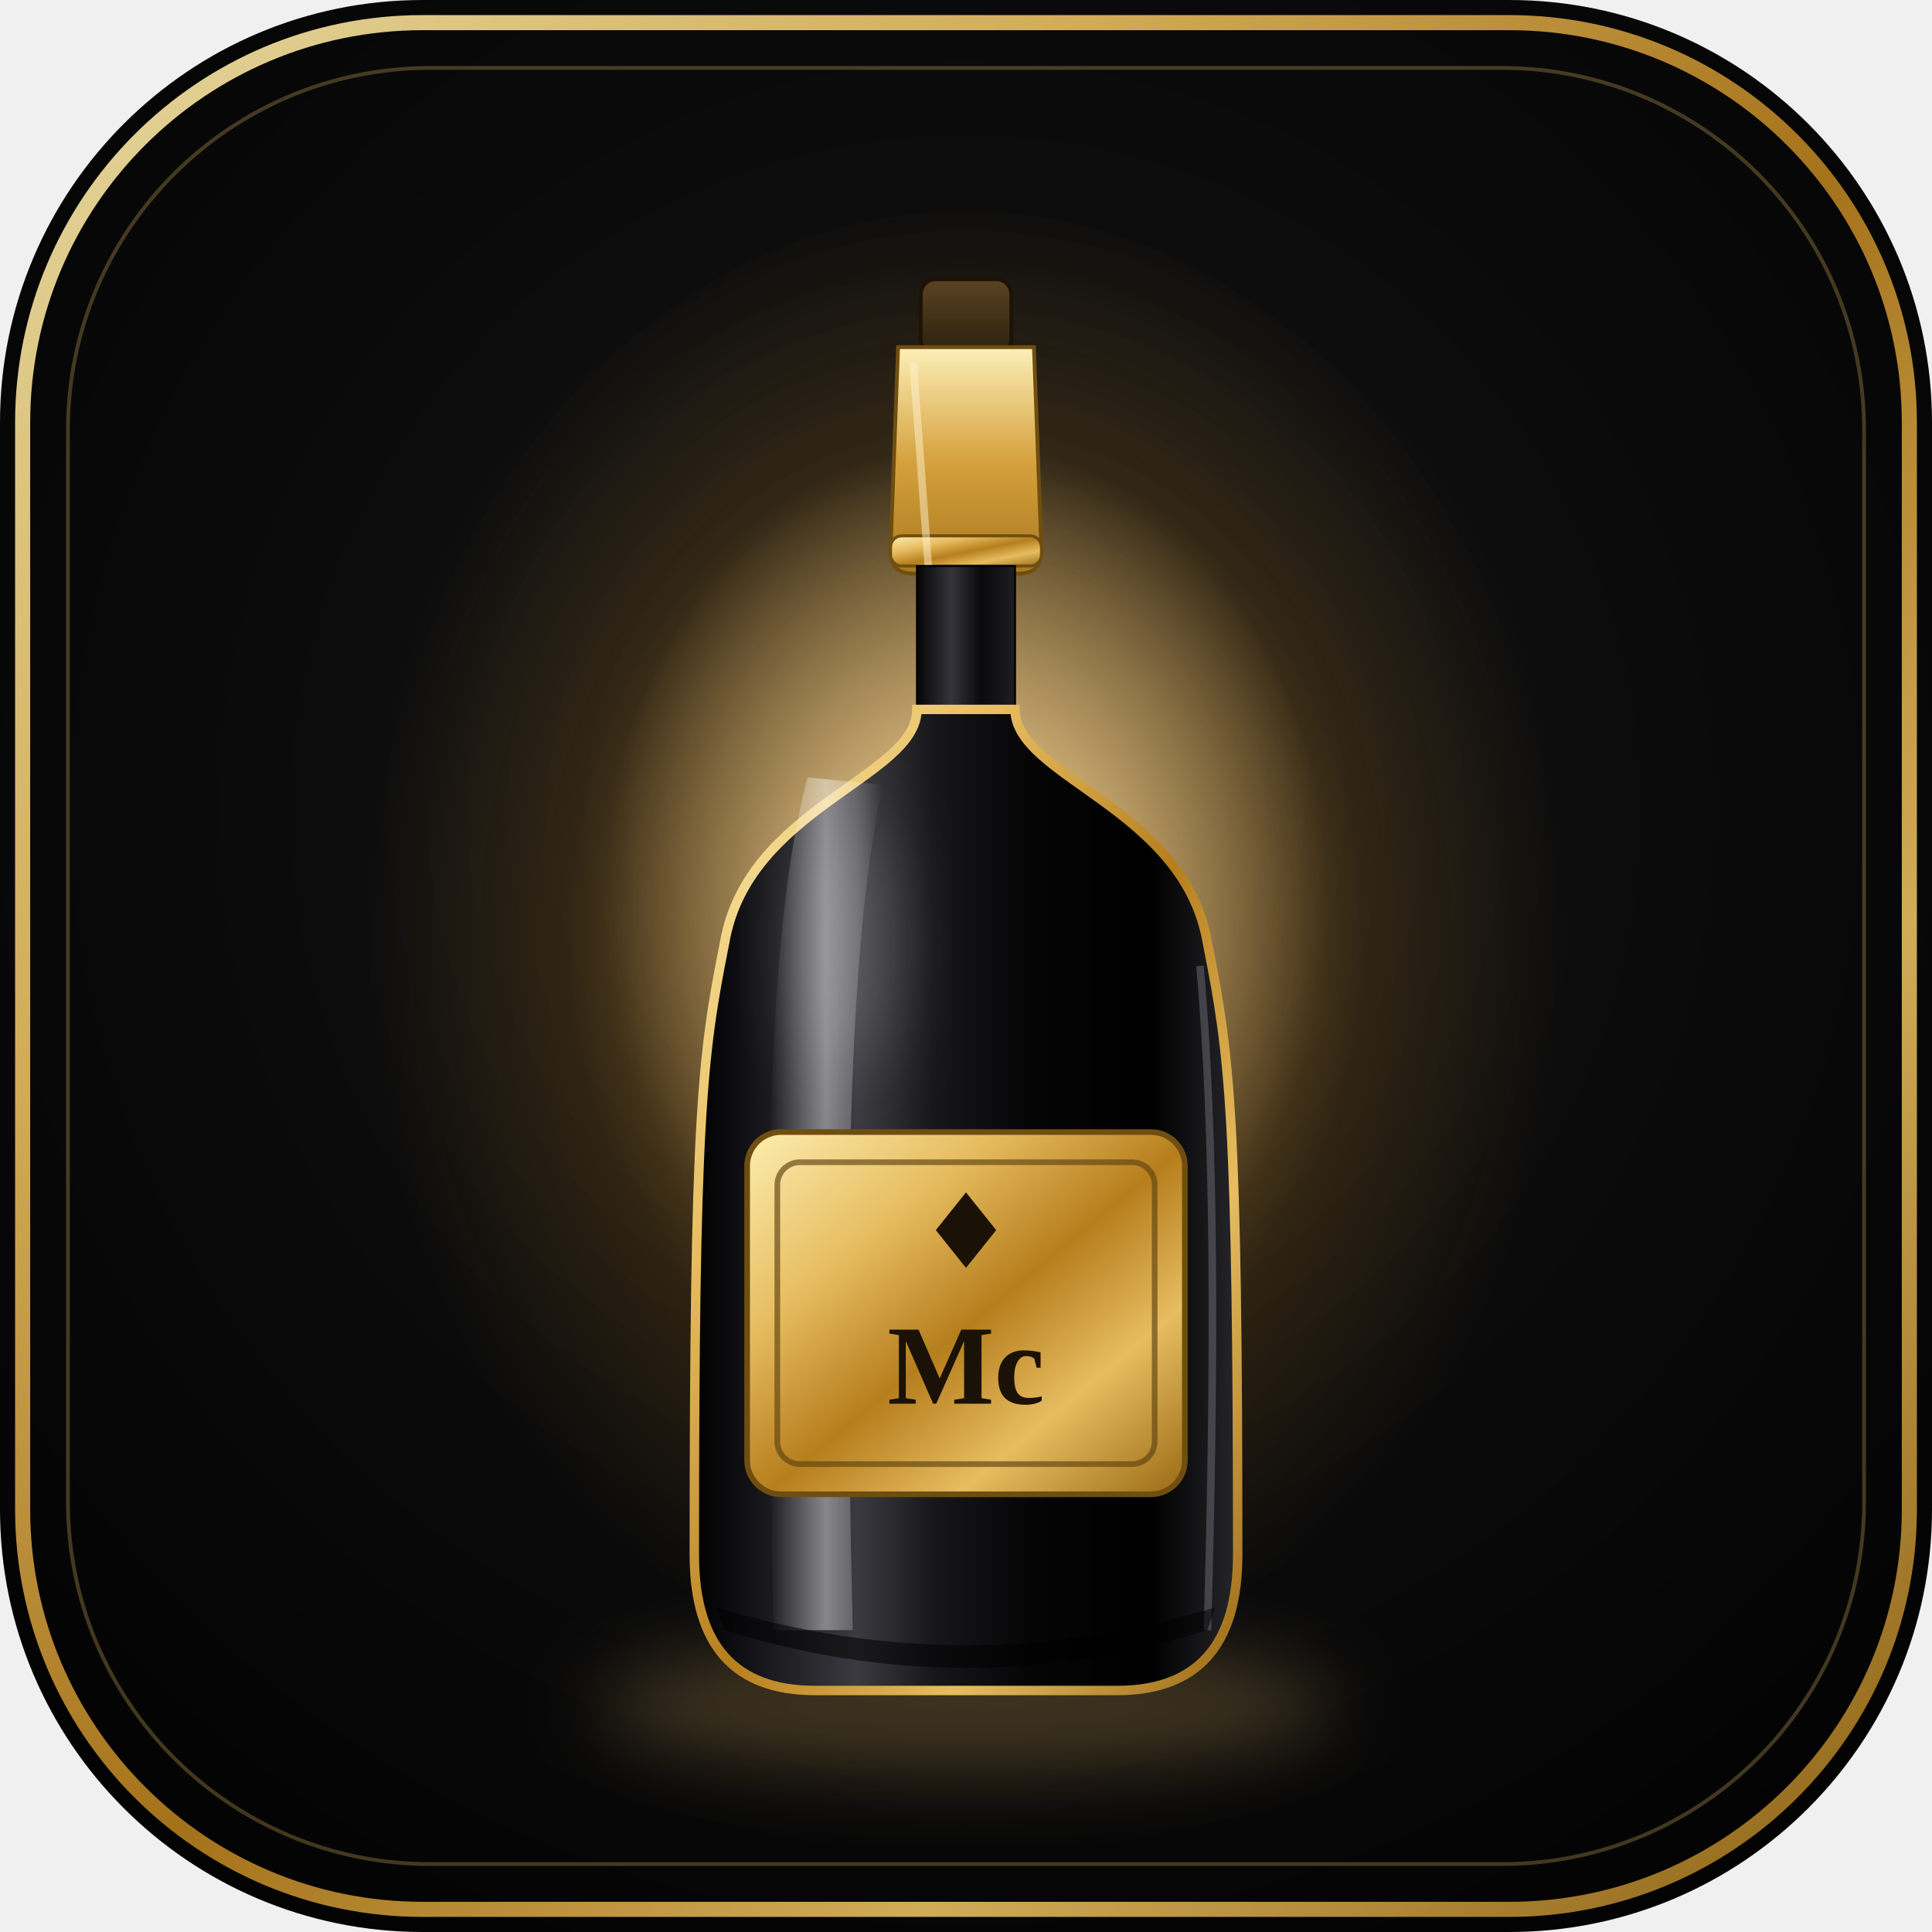
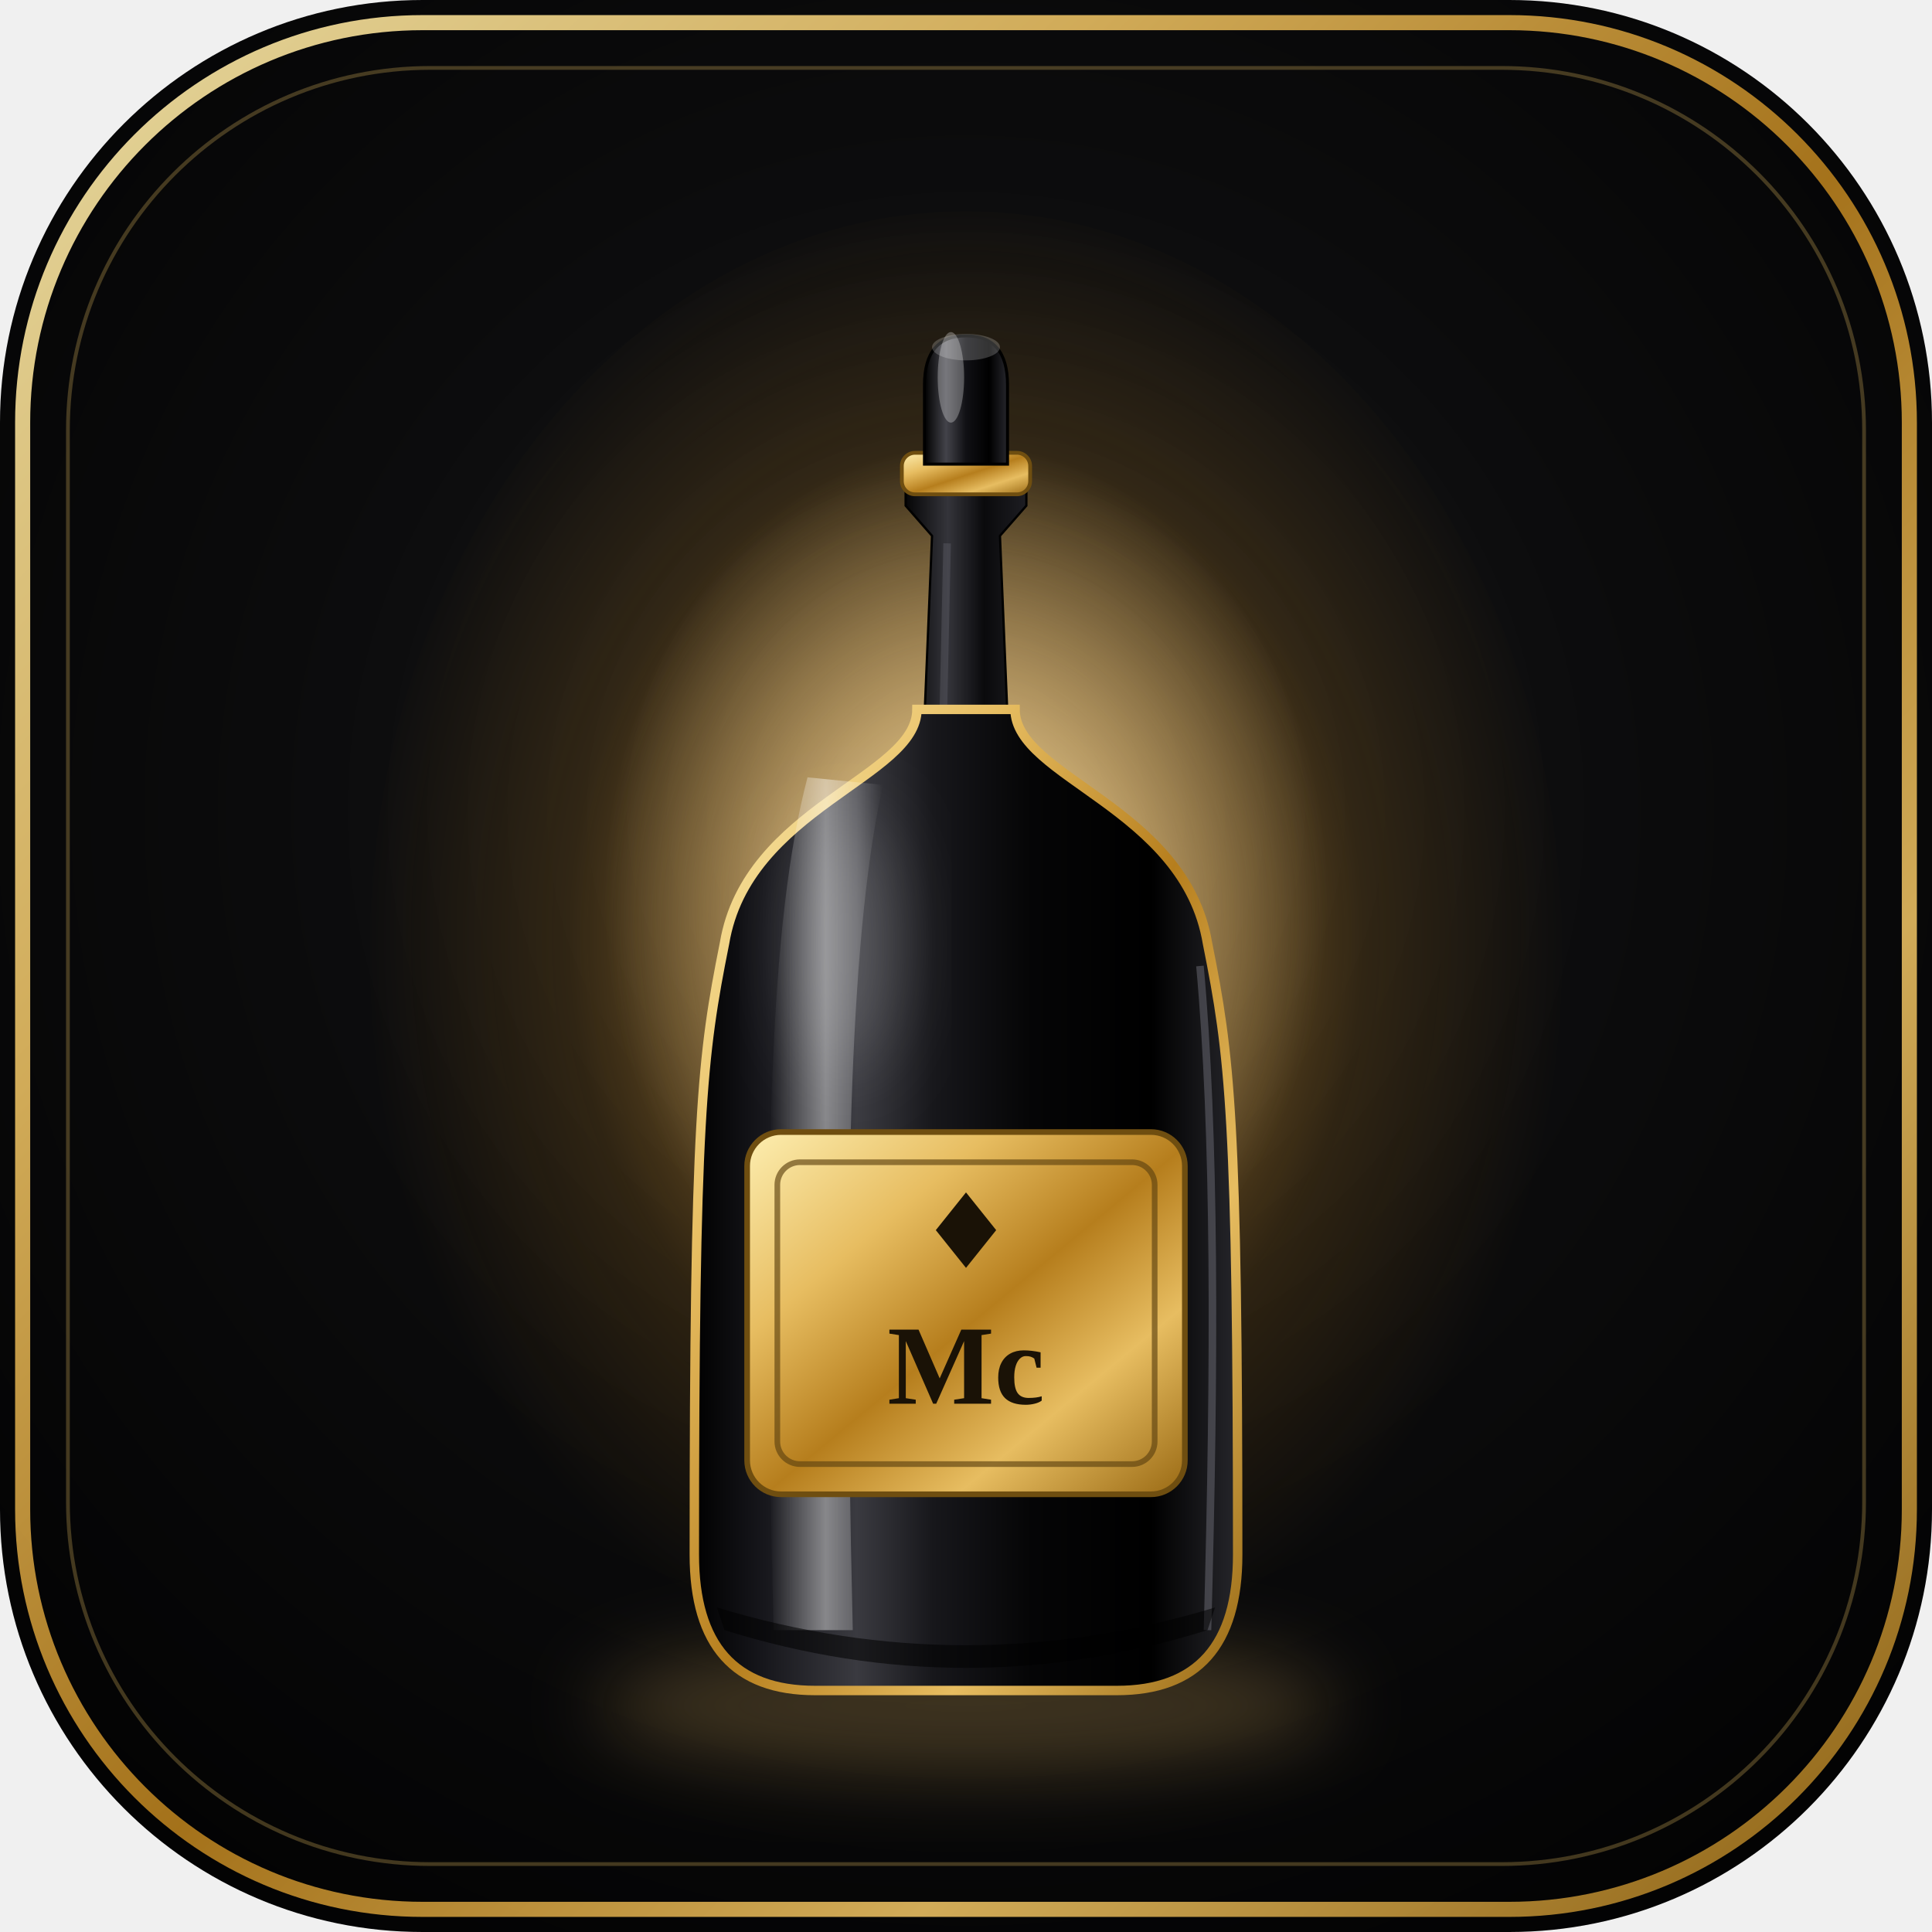
<svg xmlns="http://www.w3.org/2000/svg" width="512" height="512" viewBox="0 0 512 512" fill="none" role="img" aria-label="Whiskey or Die">
  <defs>
    <radialGradient id="bg" cx="50%" cy="42%" r="78%">
      <stop offset="0%" stop-color="#1c1c1d" />
      <stop offset="42%" stop-color="#0c0c0d" />
      <stop offset="100%" stop-color="#000000" />
    </radialGradient>
    <radialGradient id="glow" cx="50%" cy="49%" r="50%">
      <stop offset="0%" stop-color="#ffd98a" stop-opacity="0.92" />
      <stop offset="34%" stop-color="#f0b24e" stop-opacity="0.5" />
      <stop offset="66%" stop-color="#d4901f" stop-opacity="0.16" />
      <stop offset="100%" stop-color="#d4901f" stop-opacity="0" />
    </radialGradient>
    <radialGradient id="core" cx="50%" cy="50%" r="50%">
      <stop offset="0%" stop-color="#ffe6ad" stop-opacity="0.7" />
      <stop offset="100%" stop-color="#ffe6ad" stop-opacity="0" />
    </radialGradient>
    <linearGradient id="gold" x1="0" y1="0" x2="1" y2="1">
      <stop offset="0%" stop-color="#fdeeb0" />
      <stop offset="28%" stop-color="#e7bd61" />
      <stop offset="52%" stop-color="#b67e1d" />
      <stop offset="74%" stop-color="#e7bd61" />
      <stop offset="100%" stop-color="#9a6a14" />
    </linearGradient>
    <linearGradient id="goldV" x1="0" y1="0" x2="0" y2="1">
      <stop offset="0%" stop-color="#fcefb8" />
      <stop offset="50%" stop-color="#d6a23e" />
      <stop offset="100%" stop-color="#a9781f" />
    </linearGradient>
    <linearGradient id="glass" x1="0" y1="0" x2="1" y2="0">
      <stop offset="0%" stop-color="#000000" />
      <stop offset="12%" stop-color="#15151a" />
      <stop offset="30%" stop-color="#3a3a40" />
      <stop offset="44%" stop-color="#17171b" />
      <stop offset="62%" stop-color="#050506" />
      <stop offset="84%" stop-color="#000000" />
      <stop offset="100%" stop-color="#26262b" />
    </linearGradient>
    <linearGradient id="neckg" x1="0" y1="0" x2="1" y2="0">
      <stop offset="0%" stop-color="#050506" />
      <stop offset="35%" stop-color="#34343a" />
      <stop offset="65%" stop-color="#0a0a0c" />
      <stop offset="100%" stop-color="#1d1d22" />
    </linearGradient>
-     <linearGradient id="cork" x1="0" y1="0" x2="0" y2="1">
-       <stop offset="0%" stop-color="#5a4322" />
-       <stop offset="100%" stop-color="#2c1f0e" />
+     <linearGradient id="stopper" x1="0" y1="0" x2="1" y2="0">
+       <stop offset="0%" stop-color="#000000" />
+       <stop offset="26%" stop-color="#43434a" />
+       <stop offset="50%" stop-color="#101014" />
+       <stop offset="78%" stop-color="#000000" />
+       <stop offset="100%" stop-color="#26262c" />
    </linearGradient>
    <linearGradient id="gloss" x1="0" y1="0" x2="1" y2="0">
      <stop offset="0%" stop-color="#ffffff" stop-opacity="0" />
      <stop offset="50%" stop-color="#ffffff" stop-opacity="0.5" />
      <stop offset="100%" stop-color="#ffffff" stop-opacity="0" />
    </linearGradient>
    <filter id="soft" x="-50%" y="-50%" width="200%" height="200%">
      <feGaussianBlur stdDeviation="10" />
    </filter>
  </defs>
  <rect x="0" y="0" width="512" height="512" rx="112" fill="url(#bg)" />
  <rect x="6" y="6" width="500" height="500" rx="106" fill="none" stroke="url(#gold)" stroke-width="4" stroke-opacity="0.9" />
  <rect x="18" y="18" width="476" height="476" rx="96" fill="none" stroke="#e7bd61" stroke-width="1" stroke-opacity="0.28" />
  <ellipse cx="256" cy="252" rx="158" ry="196" fill="url(#glow)" />
  <ellipse cx="256" cy="238" rx="96" ry="120" fill="url(#core)" />
  <ellipse cx="256" cy="452" rx="98" ry="18" fill="#ffce72" opacity="0.22" filter="url(#soft)" />
  <g>
-     <rect x="244" y="74" width="24" height="20" rx="4" fill="url(#cork)" stroke="#1c1305" stroke-width="1" />
-     <path d="M238 92 L274 92 L276 146 Q276 152 270 152 L242 152 Q236 152 236 146 Z" fill="url(#goldV)" stroke="#6f4e10" stroke-width="1" />
-     <rect x="236" y="142" width="40" height="8" rx="3" fill="url(#gold)" stroke="#6f4e10" stroke-width="0.8" />
-     <path d="M242 96 L246 150" stroke="#fff3cf" stroke-width="2" stroke-opacity="0.5" />
-     <path d="M243 150 L243 190 L269 190 L269 150 Z" fill="url(#neckg)" stroke="#000" stroke-width="0.5" />
+     <path d="M245 190 L247 142 L240 134 L240 127 L272 127 L272 134 L265 142 L267 190 Z" fill="url(#neckg)" stroke="#000" stroke-width="0.6" />
+     <path d="M251 144 L250 188" stroke="#5b5b64" stroke-width="2" stroke-opacity="0.45" />
+     <rect x="239" y="120" width="34" height="11" rx="3.5" fill="url(#gold)" stroke="#6f4e10" stroke-width="1" />
+     <path d="M245 123 L245 102 Q245 89 256 89 Q267 89 267 102 L267 123 Z" fill="url(#stopper)" stroke="#000" stroke-width="0.8" />
+     <ellipse cx="252" cy="100" rx="3.5" ry="12" fill="#ffffff" opacity="0.28" />
+     <ellipse cx="256" cy="92" rx="9" ry="3.5" fill="#ffffff" opacity="0.20" />
    <path d="M243 188              C243 206 198 214 192 250              C186 280 184 296 184 412              Q184 448 216 448              L296 448              Q328 448 328 412              C328 296 326 280 320 250              C314 214 269 206 269 188 Z" fill="url(#glass)" stroke="url(#gold)" stroke-width="2.5" />
    <path d="M318 256 C322 300 322 360 320 432" stroke="#6f6f78" stroke-width="2" stroke-opacity="0.5" fill="none" />
    <path d="M214 206 C204 244 202 308 205 432 L226 432 C223 308 226 244 234 208 Z" fill="url(#gloss)" opacity="0.85" />
    <ellipse cx="224" cy="250" rx="14" ry="34" fill="#ffffff" opacity="0.18" filter="url(#soft)" />
    <path d="M190 426 Q256 446 322 426 L320 432 Q256 452 192 432 Z" fill="#000" opacity="0.55" />
    <rect x="198" y="300" width="116" height="96" rx="9" fill="url(#gold)" stroke="#6f4e10" stroke-width="1.5" />
    <rect x="206" y="308" width="100" height="80" rx="6" fill="none" stroke="#5e4310" stroke-width="1.5" stroke-opacity="0.65" />
    <path d="M256 316 L264 326 L256 336 L248 326 Z" fill="#1a1206" />
    <text x="256" y="372" text-anchor="middle" font-family="Georgia, 'Times New Roman', serif" font-size="30" font-weight="700" fill="#1a1206">Mc</text>
  </g>
</svg>
